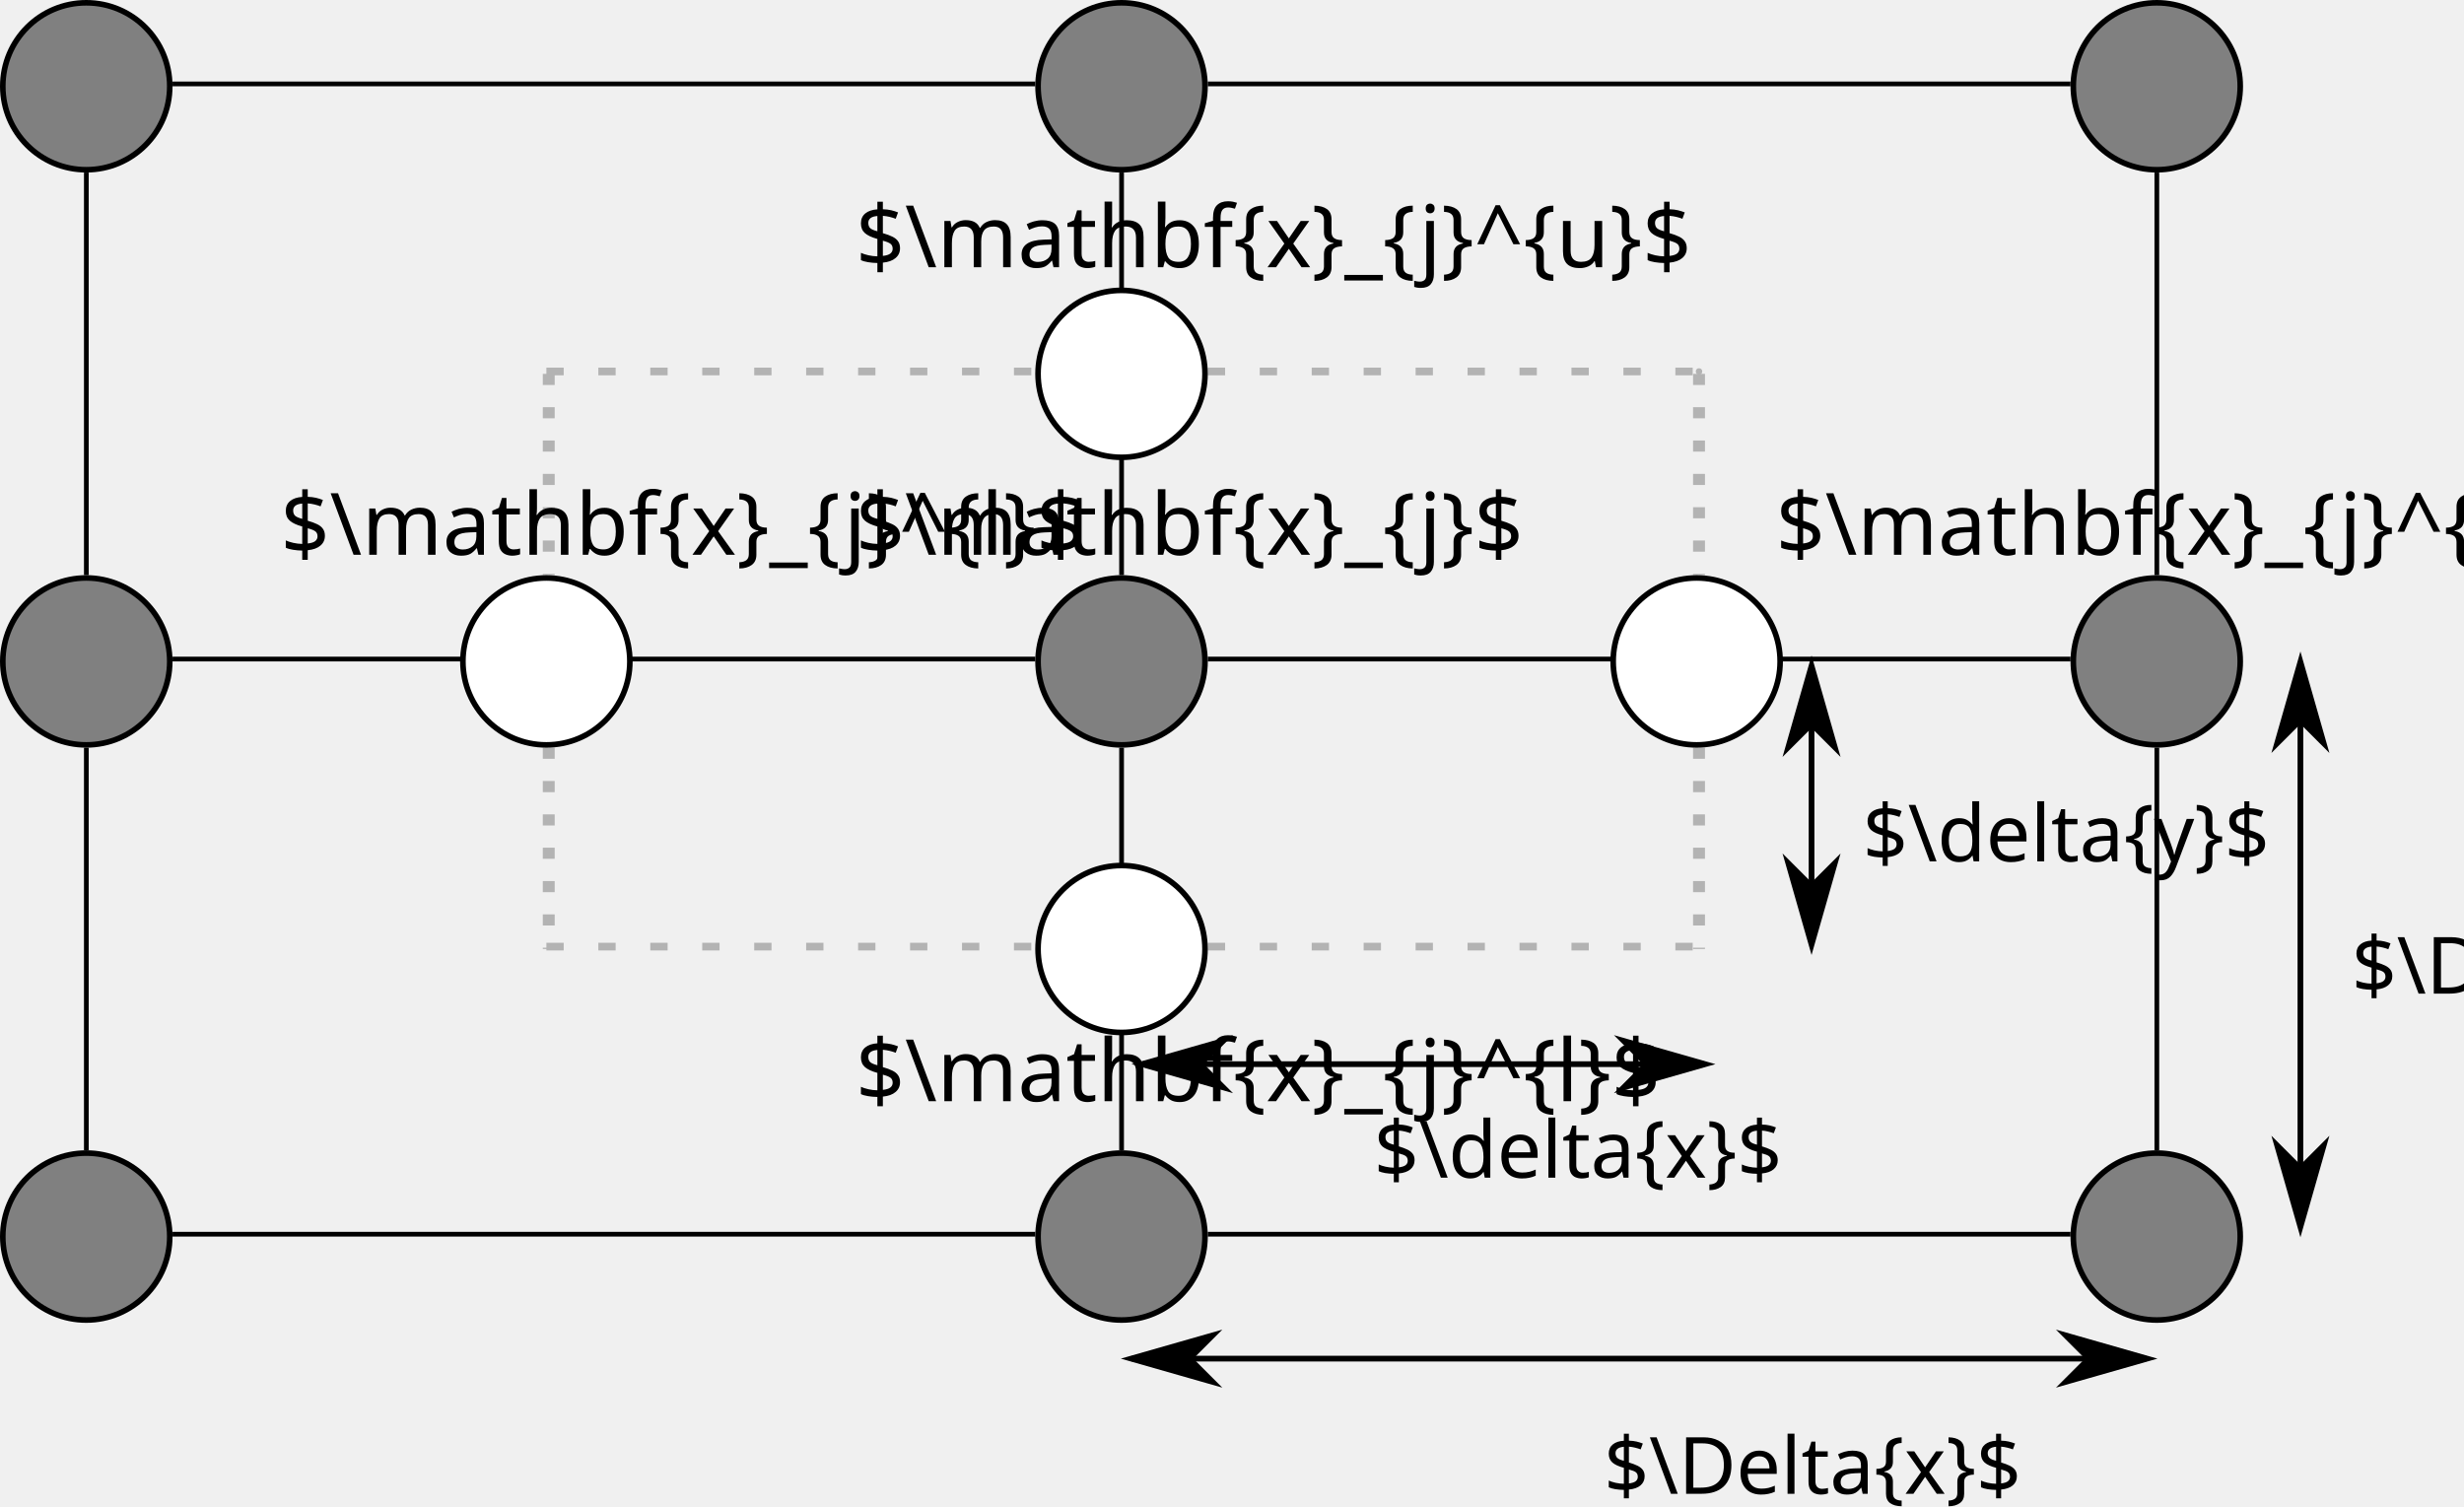
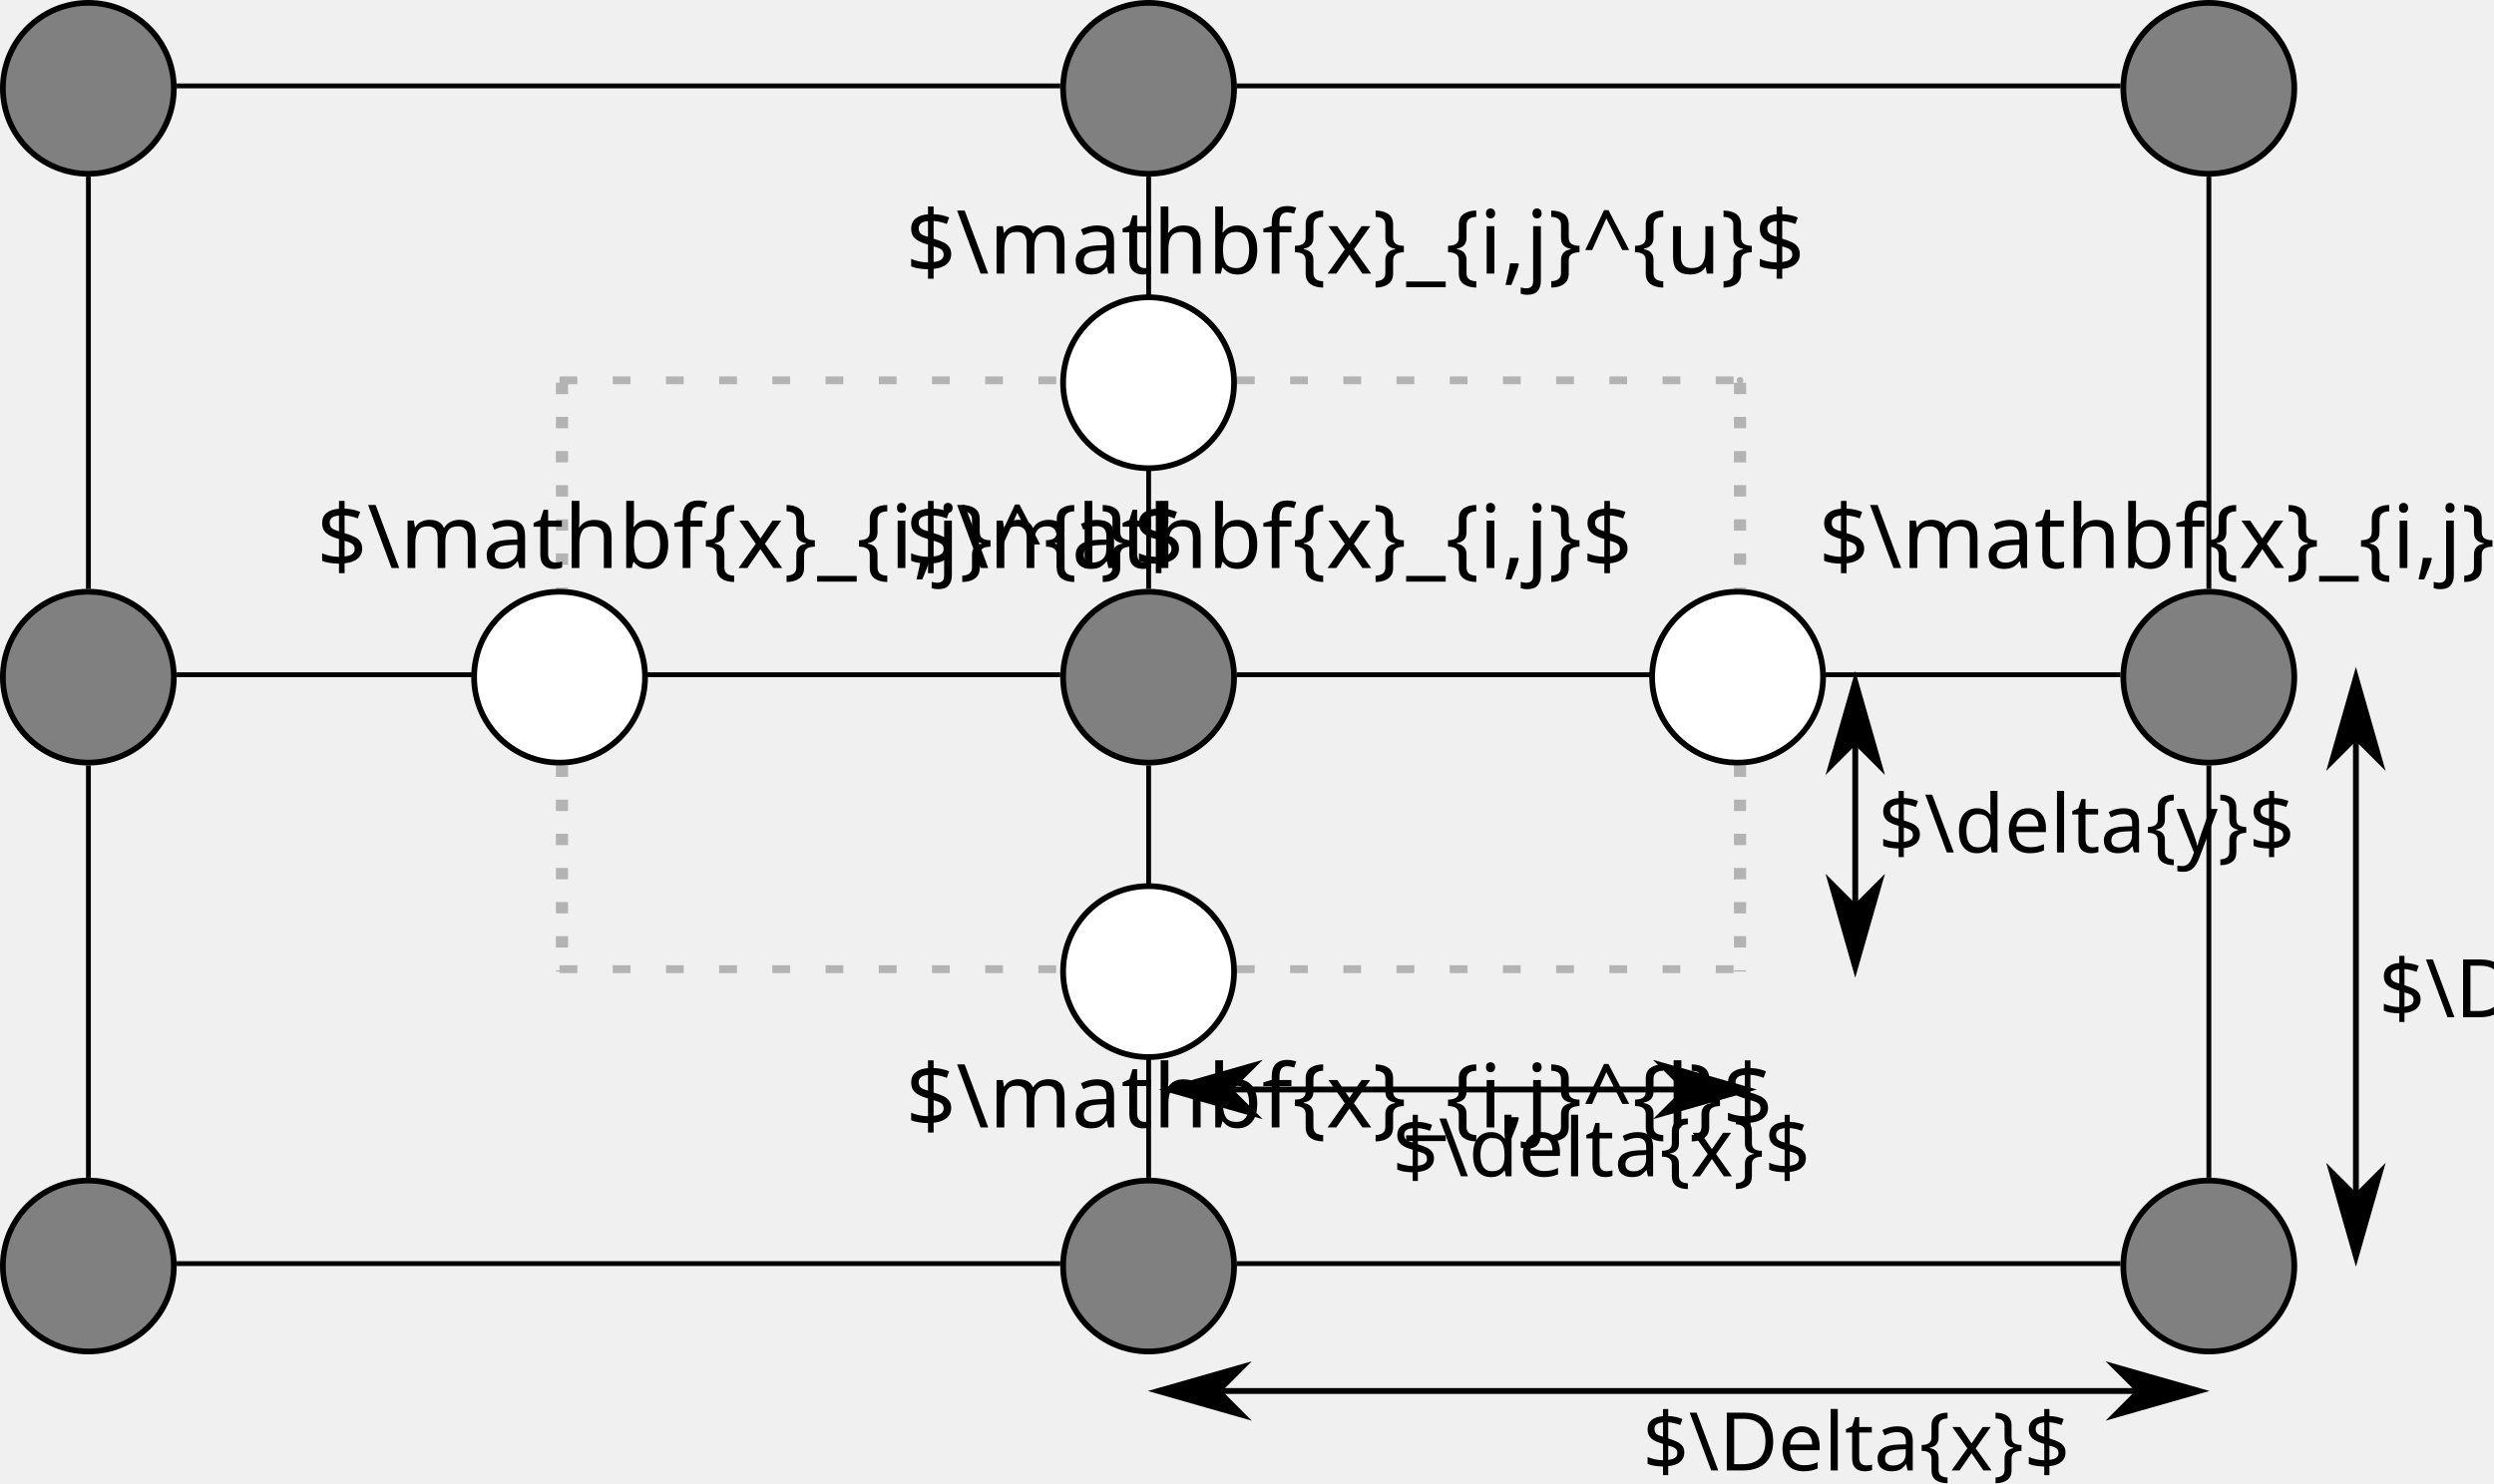
- <svg xmlns="http://www.w3.org/2000/svg" xmlns:xlink="http://www.w3.org/1999/xlink" width="120.909mm" height="73.931mm" viewBox="0 0 428.418 261.961" id="svg15084" version="1.1">
+ <svg xmlns="http://www.w3.org/2000/svg" xmlns:xlink="http://www.w3.org/1999/xlink" width="119.498mm" height="71.109mm" viewBox="0 0 423.418 251.961" id="svg15084" version="1.1">
  <defs id="defs15086">
    <marker style="overflow:visible" id="marker17420" refX="0" refY="0" orient="auto">
      <path transform="matrix(-0.8,0,0,-0.8,-10,0)" style="fill:#000000;fill-opacity:1;fill-rule:evenodd;stroke:#000000;stroke-width:1pt;stroke-opacity:1" d="M 0,0 5,-5 -12.5,0 5,5 0,0 Z" id="path17422" />
    </marker>
    <marker style="overflow:visible" id="marker17368" refX="0" refY="0" orient="auto">
      <path transform="matrix(0.8,0,0,0.8,10,0)" style="fill:#000000;fill-opacity:1;fill-rule:evenodd;stroke:#000000;stroke-width:1pt;stroke-opacity:1" d="M 0,0 5,-5 -12.5,0 5,5 0,0 Z" id="path17370" />
    </marker>
    <marker orient="auto" refY="0" refX="0" id="marker17152" style="overflow:visible">
      <path id="path17154" d="M 0,0 5,-5 -12.5,0 5,5 0,0 Z" style="fill:#000000;fill-opacity:1;fill-rule:evenodd;stroke:#000000;stroke-width:1pt;stroke-opacity:1" transform="matrix(-0.8,0,0,-0.8,-10,0)" />
    </marker>
    <marker orient="auto" refY="0" refX="0" id="marker17112" style="overflow:visible">
      <path id="path17114" d="M 0,0 5,-5 -12.5,0 5,5 0,0 Z" style="fill:#000000;fill-opacity:1;fill-rule:evenodd;stroke:#000000;stroke-width:1pt;stroke-opacity:1" transform="matrix(0.8,0,0,0.8,10,0)" />
    </marker>
    <marker style="overflow:visible" id="marker16248" refX="0" refY="0" orient="auto">
      <path transform="matrix(-0.8,0,0,-0.8,-10,0)" style="fill:#000000;fill-opacity:1;fill-rule:evenodd;stroke:#000000;stroke-width:1pt;stroke-opacity:1" d="M 0,0 5,-5 -12.5,0 5,5 0,0 Z" id="path16250" />
    </marker>
    <marker style="overflow:visible" id="marker16220" refX="0" refY="0" orient="auto">
      <path transform="matrix(0.8,0,0,0.8,10,0)" style="fill:#000000;fill-opacity:1;fill-rule:evenodd;stroke:#000000;stroke-width:1pt;stroke-opacity:1" d="M 0,0 5,-5 -12.5,0 5,5 0,0 Z" id="path16222" />
    </marker>
    <marker orient="auto" refY="0" refX="0" id="Arrow1Lend" style="overflow:visible">
      <path id="path6357" d="M 0,0 5,-5 -12.5,0 5,5 0,0 Z" style="fill:#000000;fill-opacity:1;fill-rule:evenodd;stroke:#000000;stroke-width:1pt;stroke-opacity:1" transform="matrix(-0.8,0,0,-0.8,-10,0)" />
    </marker>
    <marker orient="auto" refY="0" refX="0" id="Arrow1Lstart" style="overflow:visible">
      <path id="path6354" d="M 0,0 5,-5 -12.5,0 5,5 0,0 Z" style="fill:#000000;fill-opacity:1;fill-rule:evenodd;stroke:#000000;stroke-width:1pt;stroke-opacity:1" transform="matrix(0.8,0,0,0.8,10,0)" />
    </marker>
  </defs>
  <g id="layer5" transform="translate(-100,-222.3622)" />
  <g id="layer1" transform="translate(-100,-222.3622)">
    <g id="g15681" transform="matrix(0,-0.4666667,1,0,-171.9403,345.6955)">
      <path style="fill:none;fill-rule:evenodd;stroke:#000000;stroke-width:0.822px;stroke-linecap:butt;stroke-linejoin:miter;stroke-opacity:1" d="m 50,286.951 150,0" id="path15683" />
    </g>
    <g transform="matrix(0,-0.4666667,1,0,-171.9403,445.6955)" id="g15685">
      <path id="path15687" d="m 50,286.951 150,0" style="fill:none;fill-rule:evenodd;stroke:#000000;stroke-width:0.822px;stroke-linecap:butt;stroke-linejoin:miter;stroke-opacity:1" />
    </g>
    <use x="0" y="0" xlink:href="#g15681" id="use15689" transform="translate(180,4.5251869e-7)" width="100%" height="100%" />
    <use x="0" y="0" xlink:href="#g15685" id="use15691" transform="translate(180,4.5251869e-7)" width="100%" height="100%" />
    <g id="g15678" transform="translate(80.00001,49.99999)">
      <path id="path15640" d="m 50,286.951 150,0" style="fill:none;fill-rule:evenodd;stroke:#000000;stroke-width:0.822px;stroke-linecap:butt;stroke-linejoin:miter;stroke-opacity:1" />
    </g>
    <path id="path15642" d="m 310,336.951 150,0" style="fill:none;fill-rule:evenodd;stroke:#000000;stroke-width:0.822px;stroke-linecap:butt;stroke-linejoin:miter;stroke-opacity:1" />
    <path id="path15670" d="m 130,436.951 150,0" style="fill:none;fill-rule:evenodd;stroke:#000000;stroke-width:0.822px;stroke-linecap:butt;stroke-linejoin:miter;stroke-opacity:1" />
    <path style="fill:none;fill-rule:evenodd;stroke:#000000;stroke-width:0.822px;stroke-linecap:butt;stroke-linejoin:miter;stroke-opacity:1" d="m 310,436.951 150,0" id="path15672" />
    <path style="fill:none;fill-rule:evenodd;stroke:#000000;stroke-width:0.822px;stroke-linecap:butt;stroke-linejoin:miter;stroke-opacity:1" d="m 130,236.951 150,0" id="path15674" />
    <path id="path15676" d="m 310,236.951 150,0" style="fill:none;fill-rule:evenodd;stroke:#000000;stroke-width:0.822px;stroke-linecap:butt;stroke-linejoin:miter;stroke-opacity:1" />
    <use height="100%" width="100%" transform="translate(360,4.5251869e-7)" id="use15707" xlink:href="#g15681" y="0" x="0" />
    <use height="100%" width="100%" transform="translate(360,4.5251869e-7)" id="use15709" xlink:href="#g15685" y="0" x="0" />
    <g id="g15711" transform="matrix(0.5666667,0,0,1,166.6667,99.99999)" style="fill:#cccccc;stroke:#b3b3b3;stroke-width:1.328;stroke-linejoin:round;stroke-miterlimit:0;stroke-dasharray:5.314, 10.627;stroke-dashoffset:0">
      <path style="fill:#cccccc;fill-rule:evenodd;stroke:#b3b3b3;stroke-width:1.328;stroke-linecap:butt;stroke-linejoin:round;stroke-miterlimit:0;stroke-dasharray:5.314, 10.627;stroke-dashoffset:0;stroke-opacity:1" d="m 50,286.951 150,0" id="path15713" />
    </g>
    <g transform="matrix(0.5666667,0,0,1,281.6667,99.99999)" id="g15715" style="opacity:1;fill:#cccccc;stroke:#b3b3b3;stroke-width:1.328;stroke-linejoin:round;stroke-miterlimit:0;stroke-dasharray:5.314, 10.627;stroke-dashoffset:0">
      <path id="path15717" d="m 50,286.951 150,0" style="fill:#cccccc;fill-rule:evenodd;stroke:#b3b3b3;stroke-width:1.328;stroke-linecap:butt;stroke-linejoin:round;stroke-miterlimit:0;stroke-dasharray:5.314, 10.627;stroke-dashoffset:0;stroke-opacity:1" />
    </g>
    <g transform="matrix(0.5666667,0,0,1,166.6667,-1.3e-5)" id="g15719" style="fill:#cccccc;stroke:#b3b3b3;stroke-width:1.328;stroke-linejoin:round;stroke-miterlimit:0;stroke-dasharray:5.314, 10.627;stroke-dashoffset:0">
      <path id="path15721" d="m 50,286.951 150,0" style="fill:#cccccc;fill-rule:evenodd;stroke:#b3b3b3;stroke-width:1.328;stroke-linecap:butt;stroke-linejoin:round;stroke-miterlimit:0;stroke-dasharray:5.314, 10.627;stroke-dashoffset:0;stroke-opacity:1" />
    </g>
    <g id="g15723" transform="matrix(0.5666667,0,0,1,281.6667,-1.3e-5)" style="fill:#cccccc;stroke:#b3b3b3;stroke-width:1.328;stroke-linejoin:round;stroke-miterlimit:0;stroke-dasharray:5.314, 10.627;stroke-dashoffset:0">
      <path style="fill:#cccccc;fill-rule:evenodd;stroke:#b3b3b3;stroke-width:1.328;stroke-linecap:butt;stroke-linejoin:round;stroke-miterlimit:0;stroke-dasharray:5.314, 10.627;stroke-dashoffset:0;stroke-opacity:1" d="m 50,286.951 150,0" id="path15725" />
    </g>
    <g id="g15727" transform="matrix(0,0.2333333,-1,0,482.3622,340.6955)" style="fill:#cccccc;stroke:#b3b3b3;stroke-width:2.07;stroke-linejoin:round;stroke-miterlimit:0;stroke-dasharray:8.281, 16.562;stroke-dashoffset:0">
      <path style="fill:#cccccc;fill-rule:evenodd;stroke:#b3b3b3;stroke-width:2.07;stroke-linecap:butt;stroke-linejoin:round;stroke-miterlimit:0;stroke-dasharray:8.281, 16.562;stroke-dashoffset:0;stroke-opacity:1" d="m 50,286.951 150,0" id="path15729" />
    </g>
    <g transform="matrix(0,0.2333333,-1,0,482.3622,275.6955)" id="g15731" style="fill:#cccccc;stroke:#b3b3b3;stroke-width:2.07;stroke-linejoin:round;stroke-miterlimit:0;stroke-dasharray:8.281, 16.562;stroke-dashoffset:0">
      <path id="path15733" d="m 50,286.951 150,0" style="fill:#cccccc;fill-rule:evenodd;stroke:#b3b3b3;stroke-width:2.07;stroke-linecap:butt;stroke-linejoin:round;stroke-miterlimit:0;stroke-dasharray:8.281, 16.562;stroke-dashoffset:0;stroke-opacity:1" />
    </g>
    <g transform="matrix(0,0.2333333,-1,0,682.3622,340.6955)" id="g15735" style="fill:#cccccc;stroke:#b3b3b3;stroke-width:2.07;stroke-linejoin:round;stroke-miterlimit:0;stroke-dasharray:8.281, 16.562;stroke-dashoffset:0">
      <path id="path15737" d="m 50,286.951 150,0" style="fill:#cccccc;fill-rule:evenodd;stroke:#b3b3b3;stroke-width:2.07;stroke-linecap:butt;stroke-linejoin:round;stroke-miterlimit:0;stroke-dasharray:8.281, 16.562;stroke-dashoffset:0;stroke-opacity:1" />
    </g>
    <g id="g15747" style="fill:#cccccc;stroke:#b3b3b3;stroke-width:1;stroke-linejoin:round;stroke-miterlimit:0;stroke-dasharray:4, 8;stroke-dashoffset:0" transform="translate(80.00001,49.99999)">
      <g transform="matrix(0,0.2333333,-1,0,602.3622,225.6955)" id="g15739" style="fill:#cccccc;stroke:#b3b3b3;stroke-width:2.07;stroke-linejoin:round;stroke-miterlimit:0;stroke-dasharray:8.281, 16.562;stroke-dashoffset:0">
        <path id="path15741" d="m 50,286.951 150,0" style="fill:#cccccc;fill-rule:evenodd;stroke:#b3b3b3;stroke-width:2.07;stroke-linecap:butt;stroke-linejoin:round;stroke-miterlimit:0;stroke-dasharray:8.281, 16.562;stroke-dashoffset:0;stroke-opacity:1" />
      </g>
      <rect y="236.902" x="315.361" height="0.099" width="0.099" id="rect15745" style="opacity:1;fill:#cccccc;fill-opacity:1;stroke:#b3b3b3;stroke-width:1;stroke-linejoin:round;stroke-miterlimit:0;stroke-dasharray:4, 8;stroke-dashoffset:0;stroke-opacity:1" />
    </g>
    <ellipse style="opacity:1;fill:#808080;fill-opacity:1;stroke:#000000;stroke-width:0.975;stroke-miterlimit:4;stroke-dasharray:none;stroke-dashoffset:0;stroke-opacity:1" id="path15094" cx="115" cy="337.362" rx="14.513" ry="14.513" />
    <ellipse ry="14.513" rx="14.513" cy="337.362" cx="295" id="ellipse15636" style="opacity:1;fill:#808080;fill-opacity:1;stroke:#000000;stroke-width:0.975;stroke-miterlimit:4;stroke-dasharray:none;stroke-dashoffset:0;stroke-opacity:1" />
    <ellipse style="opacity:1;fill:#808080;fill-opacity:1;stroke:#000000;stroke-width:0.975;stroke-miterlimit:4;stroke-dasharray:none;stroke-dashoffset:0;stroke-opacity:1" id="ellipse15638" cx="475" cy="337.362" rx="14.513" ry="14.513" />
    <ellipse style="opacity:1;fill:#ffffff;fill-opacity:1;stroke:#000000;stroke-width:0.975;stroke-miterlimit:4;stroke-dasharray:none;stroke-dashoffset:0;stroke-opacity:1" id="ellipse15650" cx="395" cy="337.362" rx="14.513" ry="14.513" />
    <ellipse ry="14.513" rx="14.513" cy="337.362" cx="195" id="ellipse15652" style="opacity:1;fill:#ffffff;fill-opacity:1;stroke:#000000;stroke-width:0.975;stroke-miterlimit:4;stroke-dasharray:none;stroke-dashoffset:0;stroke-opacity:1" />
    <ellipse ry="14.513" rx="14.513" cy="287.362" cx="295" id="ellipse15654" style="opacity:1;fill:#ffffff;fill-opacity:1;stroke:#000000;stroke-width:0.975;stroke-miterlimit:4;stroke-dasharray:none;stroke-dashoffset:0;stroke-opacity:1" />
    <ellipse style="opacity:1;fill:#ffffff;fill-opacity:1;stroke:#000000;stroke-width:0.975;stroke-miterlimit:4;stroke-dasharray:none;stroke-dashoffset:0;stroke-opacity:1" id="ellipse15656" cx="295" cy="387.362" rx="14.513" ry="14.513" />
    <ellipse style="opacity:1;fill:#808080;fill-opacity:1;stroke:#000000;stroke-width:0.975;stroke-miterlimit:4;stroke-dasharray:none;stroke-dashoffset:0;stroke-opacity:1" id="ellipse15658" cx="295" cy="237.362" rx="14.513" ry="14.513" />
    <ellipse style="opacity:1;fill:#808080;fill-opacity:1;stroke:#000000;stroke-width:0.975;stroke-miterlimit:4;stroke-dasharray:none;stroke-dashoffset:0;stroke-opacity:1" id="ellipse15660" cx="295" cy="437.362" rx="14.513" ry="14.513" />
    <ellipse ry="14.513" rx="14.513" cy="437.362" cx="115" id="ellipse15662" style="opacity:1;fill:#808080;fill-opacity:1;stroke:#000000;stroke-width:0.975;stroke-miterlimit:4;stroke-dasharray:none;stroke-dashoffset:0;stroke-opacity:1" />
    <ellipse style="opacity:1;fill:#808080;fill-opacity:1;stroke:#000000;stroke-width:0.975;stroke-miterlimit:4;stroke-dasharray:none;stroke-dashoffset:0;stroke-opacity:1" id="ellipse15664" cx="115" cy="237.362" rx="14.513" ry="14.513" />
    <ellipse ry="14.513" rx="14.513" cy="237.362" cx="475" id="ellipse15666" style="opacity:1;fill:#808080;fill-opacity:1;stroke:#000000;stroke-width:0.975;stroke-miterlimit:4;stroke-dasharray:none;stroke-dashoffset:0;stroke-opacity:1" />
    <ellipse style="opacity:1;fill:#808080;fill-opacity:1;stroke:#000000;stroke-width:0.975;stroke-miterlimit:4;stroke-dasharray:none;stroke-dashoffset:0;stroke-opacity:1" id="ellipse15668" cx="475" cy="437.362" rx="14.513" ry="14.513" />
-     <text xml:space="preserve" style="font-style:normal;font-weight:normal;font-size:40px;line-height:125%;font-family:sans-serif;letter-spacing:0px;word-spacing:0px;fill:#000000;fill-opacity:1;stroke:none;stroke-width:1px;stroke-linecap:butt;stroke-linejoin:miter;stroke-opacity:1" x="248.755" y="268.825" id="text15836">
-       <tspan id="tspan15838" x="248.755" y="268.825" style="font-size:15px">$\mathbf{x}_{j}^{u}$</tspan>
+     <text xml:space="preserve" style="font-style:normal;font-weight:normal;font-size:40px;line-height:125%;font-family:sans-serif;letter-spacing:0px;word-spacing:0px;fill:#000000;fill-opacity:1;stroke:none;stroke-width:1px;stroke-linecap:butt;stroke-linejoin:miter;stroke-opacity:1" x="253.755" y="268.825" id="text15836">
+       <tspan id="tspan15838" x="253.755" y="268.825" style="font-size:15px">$\mathbf{x}_{i,j}^{u}$</tspan>
    </text>
-     <text id="text15980" y="413.825" x="248.755" style="font-style:normal;font-weight:normal;font-size:40px;line-height:125%;font-family:sans-serif;letter-spacing:0px;word-spacing:0px;fill:#000000;fill-opacity:1;stroke:none;stroke-width:1px;stroke-linecap:butt;stroke-linejoin:miter;stroke-opacity:1" xml:space="preserve">
-       <tspan style="font-size:15px" y="413.825" x="248.755" id="tspan15982">$\mathbf{x}_{j}^{l}$</tspan>
+     <text id="text15980" y="413.825" x="253.755" style="font-style:normal;font-weight:normal;font-size:40px;line-height:125%;font-family:sans-serif;letter-spacing:0px;word-spacing:0px;fill:#000000;fill-opacity:1;stroke:none;stroke-width:1px;stroke-linecap:butt;stroke-linejoin:miter;stroke-opacity:1" xml:space="preserve">
+       <tspan style="font-size:15px" y="413.825" x="253.755" id="tspan15982">$\mathbf{x}_{i,j}^{l}$</tspan>
    </text>
-     <text id="text15984" y="318.825" x="248.755" style="font-style:normal;font-weight:normal;font-size:40px;line-height:125%;font-family:sans-serif;letter-spacing:0px;word-spacing:0px;fill:#000000;fill-opacity:1;stroke:none;stroke-width:1px;stroke-linecap:butt;stroke-linejoin:miter;stroke-opacity:1" xml:space="preserve">
-       <tspan style="font-size:15px" y="318.825" x="248.755" id="tspan15986">$\mathbf{x}_{j}$</tspan>
+     <text id="text15984" y="318.825" x="253.755" style="font-style:normal;font-weight:normal;font-size:40px;line-height:125%;font-family:sans-serif;letter-spacing:0px;word-spacing:0px;fill:#000000;fill-opacity:1;stroke:none;stroke-width:1px;stroke-linecap:butt;stroke-linejoin:miter;stroke-opacity:1" xml:space="preserve">
+       <tspan style="font-size:15px" y="318.825" x="253.755" id="tspan15986">$\mathbf{x}_{i,j}$</tspan>
    </text>
-     <text xml:space="preserve" style="font-style:normal;font-weight:normal;font-size:40px;line-height:125%;font-family:sans-serif;letter-spacing:0px;word-spacing:0px;fill:#000000;fill-opacity:1;stroke:none;stroke-width:1px;stroke-linecap:butt;stroke-linejoin:miter;stroke-opacity:1" x="148.755" y="318.825" id="text15988">
-       <tspan id="tspan15990" x="148.755" y="318.825" style="font-size:15px">$\mathbf{x}_{j}^{l}$</tspan>
+     <text xml:space="preserve" style="font-style:normal;font-weight:normal;font-size:40px;line-height:125%;font-family:sans-serif;letter-spacing:0px;word-spacing:0px;fill:#000000;fill-opacity:1;stroke:none;stroke-width:1px;stroke-linecap:butt;stroke-linejoin:miter;stroke-opacity:1" x="153.755" y="318.825" id="text15988">
+       <tspan id="tspan15990" x="153.755" y="318.825" style="font-size:15px">$\mathbf{x}_{i,j}^{l}$</tspan>
    </text>
    <text xml:space="preserve" style="font-style:normal;font-weight:normal;font-size:40px;line-height:125%;font-family:sans-serif;letter-spacing:0px;word-spacing:0px;fill:#000000;fill-opacity:1;stroke:none;stroke-width:1px;stroke-linecap:butt;stroke-linejoin:miter;stroke-opacity:1" x="408.755" y="318.825" id="text15992">
-       <tspan id="tspan15994" x="408.755" y="318.825" style="font-size:15px">$\mathbf{x}_{j}^{r}$</tspan>
+       <tspan id="tspan15994" x="408.755" y="318.825" style="font-size:15px">$\mathbf{x}_{i,j}^{r}$</tspan>
    </text>
    <path style="fill:none;fill-rule:evenodd;stroke:#000000;stroke-width:0.993px;stroke-linecap:butt;stroke-linejoin:miter;stroke-opacity:1;marker-start:url(#Arrow1Lstart);marker-end:url(#Arrow1Lend)" d="m 296.807,458.586 176.387,0" id="path15996" />
    <path id="path16218" d="m 499.976,337.562 0,97.993" style="fill:none;fill-rule:evenodd;stroke:#000000;stroke-width:0.993;stroke-linecap:butt;stroke-linejoin:miter;stroke-miterlimit:4;stroke-dasharray:none;stroke-opacity:1;marker-start:url(#marker16220);marker-end:url(#marker16248)" />
    <path style="fill:none;fill-rule:evenodd;stroke:#000000;stroke-width:0.993;stroke-linecap:butt;stroke-linejoin:miter;stroke-miterlimit:4;stroke-dasharray:none;stroke-opacity:1;marker-start:url(#marker17112);marker-end:url(#marker17152)" d="m 414.976,338.252 0,48.221" id="path17110" />
    <path id="path17366" d="m 396.339,407.386 -97.678,0" style="fill:none;fill-rule:evenodd;stroke:#000000;stroke-width:0.993;stroke-linecap:butt;stroke-linejoin:miter;stroke-miterlimit:4;stroke-dasharray:none;stroke-opacity:1;marker-start:url(#marker17368);marker-end:url(#marker17420)" />
-     <text xml:space="preserve" style="font-style:normal;font-weight:normal;font-size:40px;line-height:125%;font-family:sans-serif;letter-spacing:0px;word-spacing:0px;fill:#000000;fill-opacity:1;stroke:none;stroke-width:1px;stroke-linecap:butt;stroke-linejoin:miter;stroke-opacity:1" x="378.859" y="482.081" id="text17754">
-       <tspan id="tspan17756" x="378.859" y="482.081" style="font-size:13.75px">$\Delta{x}$</tspan>
+     <text xml:space="preserve" style="font-style:normal;font-weight:normal;font-size:40px;line-height:125%;font-family:sans-serif;letter-spacing:0px;word-spacing:0px;fill:#000000;fill-opacity:1;stroke:none;stroke-width:1px;stroke-linecap:butt;stroke-linejoin:miter;stroke-opacity:1" x="378.859" y="472.081" id="text17754">
+       <tspan id="tspan17756" x="378.859" y="472.081" style="font-size:13.75px">$\Delta{x}$</tspan>
    </text>
-     <text id="text17770" y="395.12" x="508.859" style="font-style:normal;font-weight:normal;font-size:40px;line-height:125%;font-family:sans-serif;letter-spacing:0px;word-spacing:0px;fill:#000000;fill-opacity:1;stroke:none;stroke-width:1px;stroke-linecap:butt;stroke-linejoin:miter;stroke-opacity:1" xml:space="preserve">
-       <tspan style="font-size:13.75px" y="395.12" x="508.859" id="tspan17772">$\Delta{y}$</tspan>
+     <text id="text17770" y="395.12" x="503.859" style="font-style:normal;font-weight:normal;font-size:40px;line-height:125%;font-family:sans-serif;letter-spacing:0px;word-spacing:0px;fill:#000000;fill-opacity:1;stroke:none;stroke-width:1px;stroke-linecap:butt;stroke-linejoin:miter;stroke-opacity:1" xml:space="preserve">
+       <tspan style="font-size:13.75px" y="395.12" x="503.859" id="tspan17772">$\Delta{y}$</tspan>
    </text>
-     <text id="text17810" y="427.12" x="338.859" style="font-style:normal;font-weight:normal;font-size:40px;line-height:125%;font-family:sans-serif;letter-spacing:0px;word-spacing:0px;fill:#000000;fill-opacity:1;stroke:none;stroke-width:1px;stroke-linecap:butt;stroke-linejoin:miter;stroke-opacity:1" xml:space="preserve">
-       <tspan style="font-size:13.75px" y="427.12" x="338.859" id="tspan17812">$\delta{x}$</tspan>
+     <text id="text17810" y="422.12" x="336.359" style="font-style:normal;font-weight:normal;font-size:40px;line-height:125%;font-family:sans-serif;letter-spacing:0px;word-spacing:0px;fill:#000000;fill-opacity:1;stroke:none;stroke-width:1px;stroke-linecap:butt;stroke-linejoin:miter;stroke-opacity:1" xml:space="preserve">
+       <tspan style="font-size:13.75px" y="422.12" x="336.359" id="tspan17812">$\delta{x}$</tspan>
    </text>
-     <text xml:space="preserve" style="font-style:normal;font-weight:normal;font-size:40px;line-height:125%;font-family:sans-serif;letter-spacing:0px;word-spacing:0px;fill:#000000;fill-opacity:1;stroke:none;stroke-width:1px;stroke-linecap:butt;stroke-linejoin:miter;stroke-opacity:1" x="423.859" y="372.12" id="text17814">
-       <tspan id="tspan17816" x="423.859" y="372.12" style="font-size:13.75px">$\delta{y}$</tspan>
+     <text xml:space="preserve" style="font-style:normal;font-weight:normal;font-size:40px;line-height:125%;font-family:sans-serif;letter-spacing:0px;word-spacing:0px;fill:#000000;fill-opacity:1;stroke:none;stroke-width:1px;stroke-linecap:butt;stroke-linejoin:miter;stroke-opacity:1" x="418.859" y="367.12" id="text17814">
+       <tspan id="tspan17816" x="418.859" y="367.12" style="font-size:13.75px">$\delta{y}$</tspan>
    </text>
  </g>
</svg>
